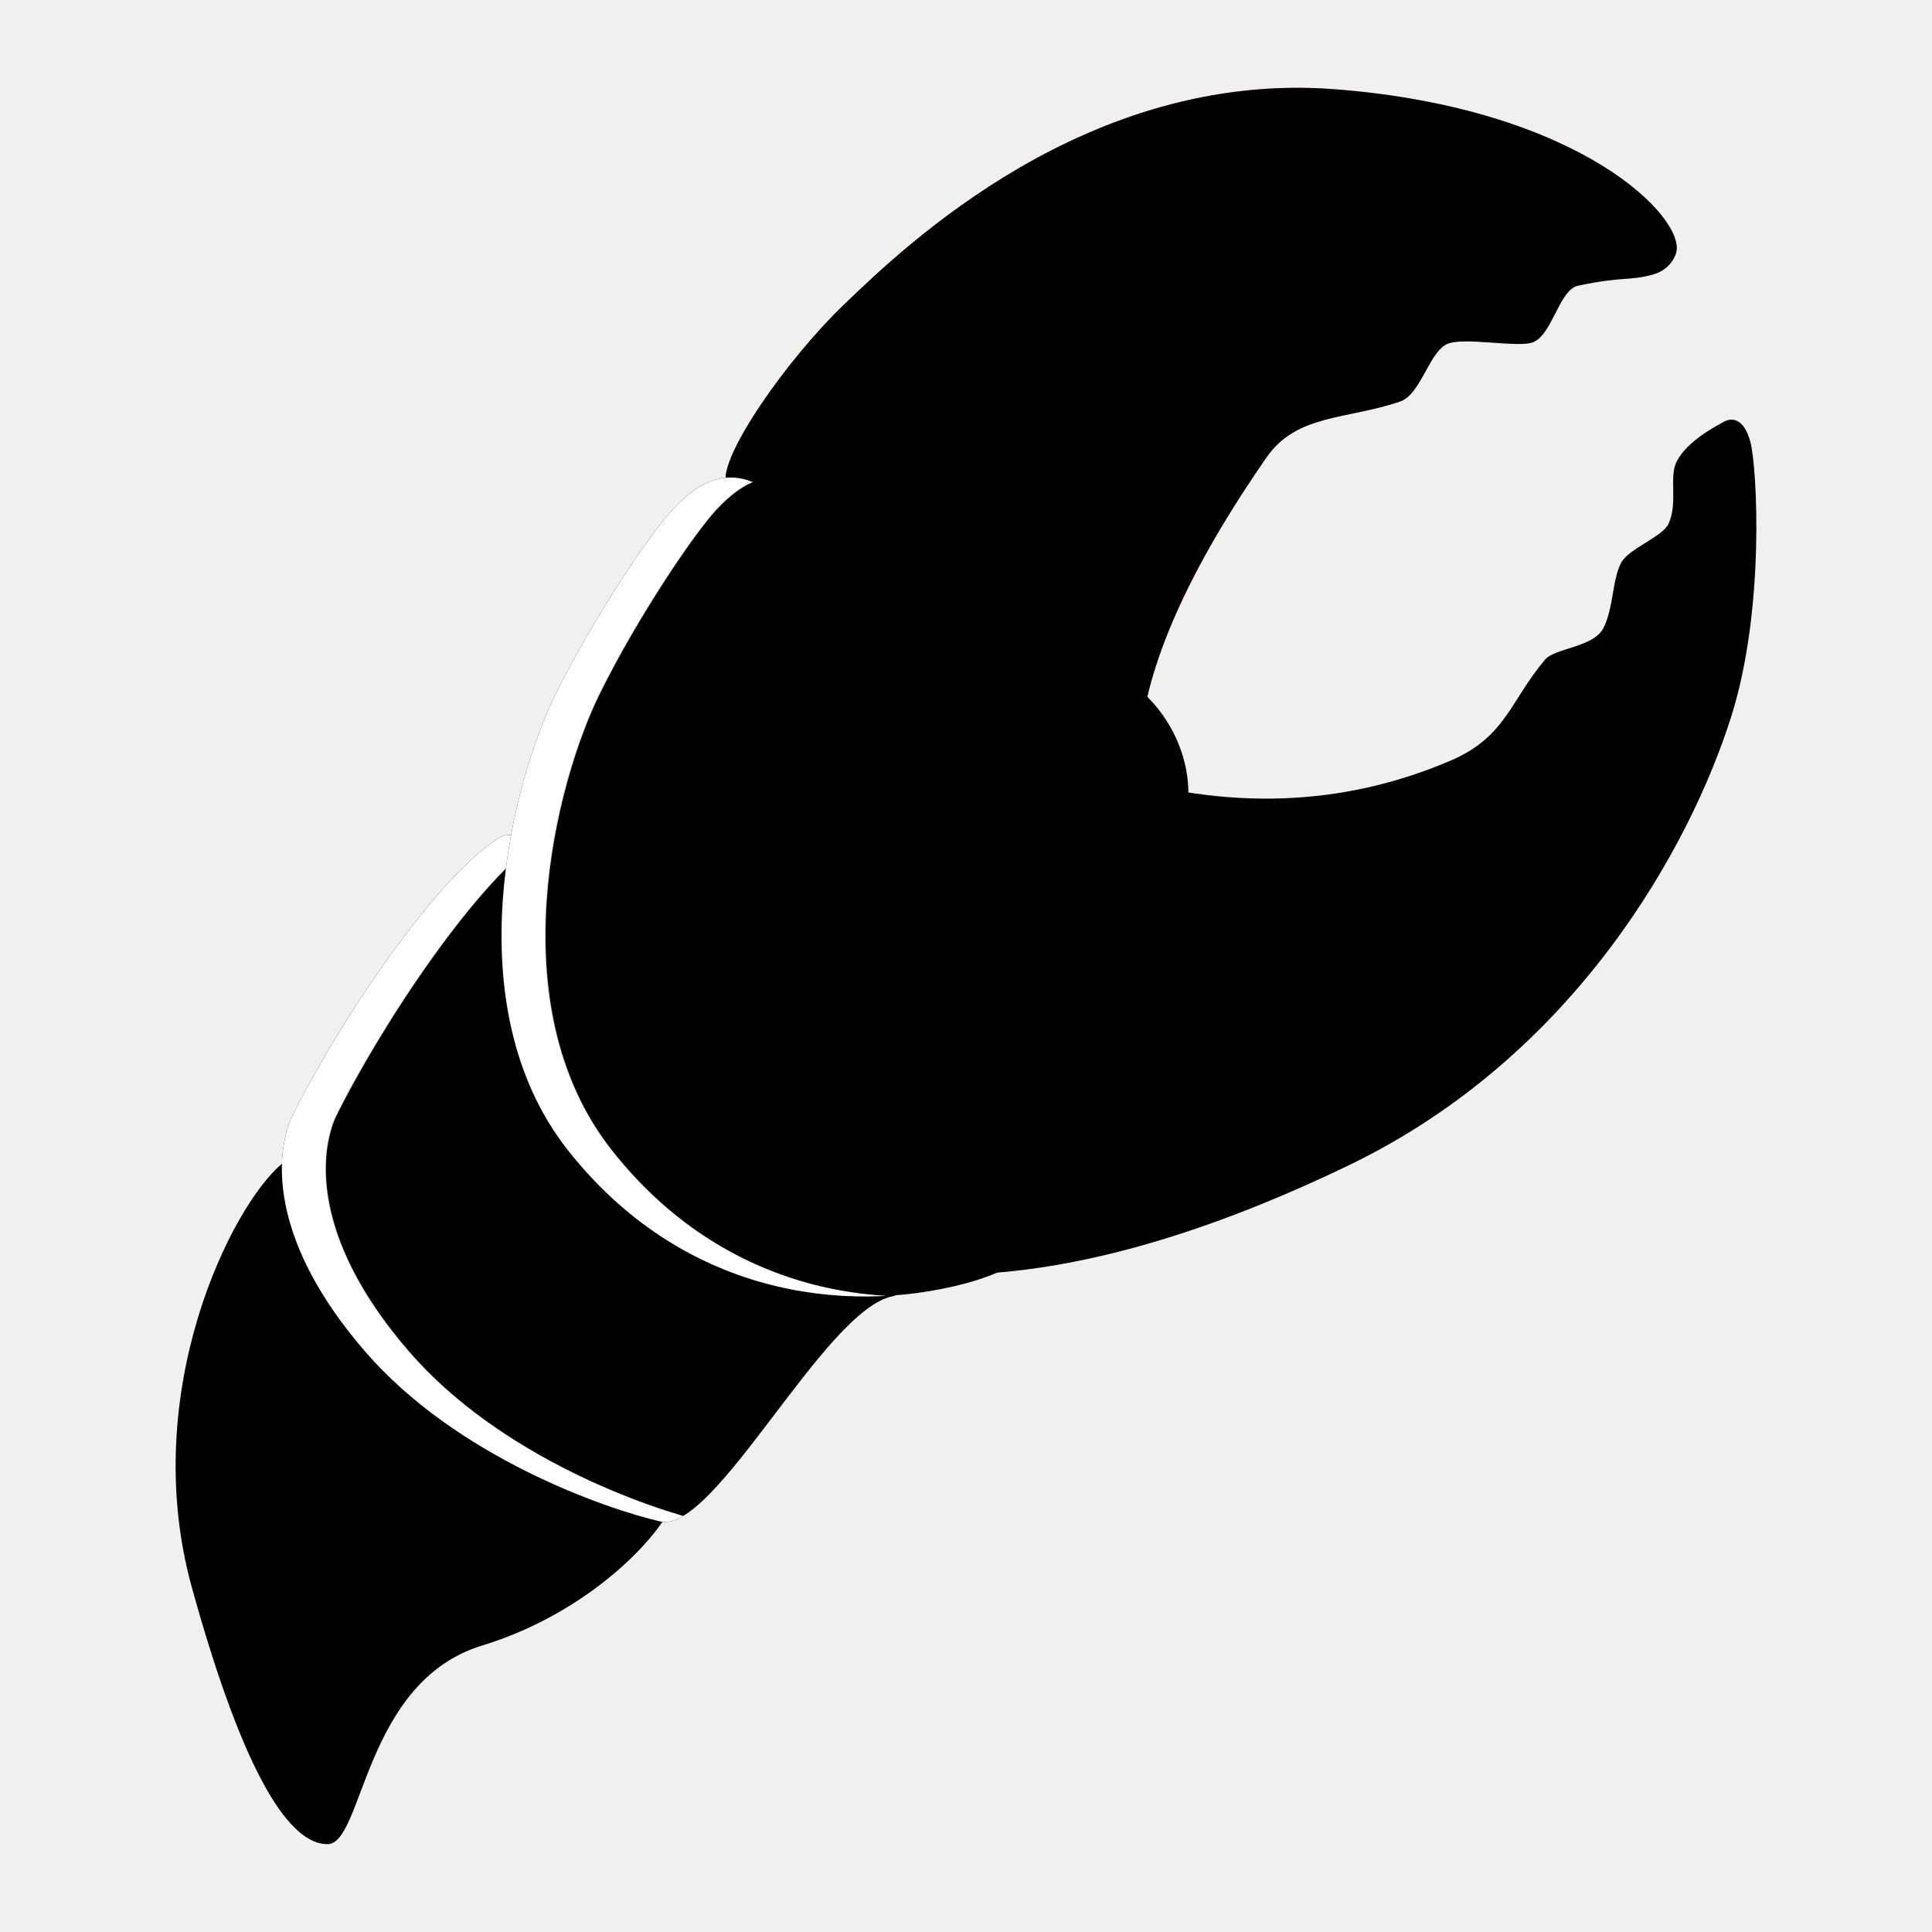
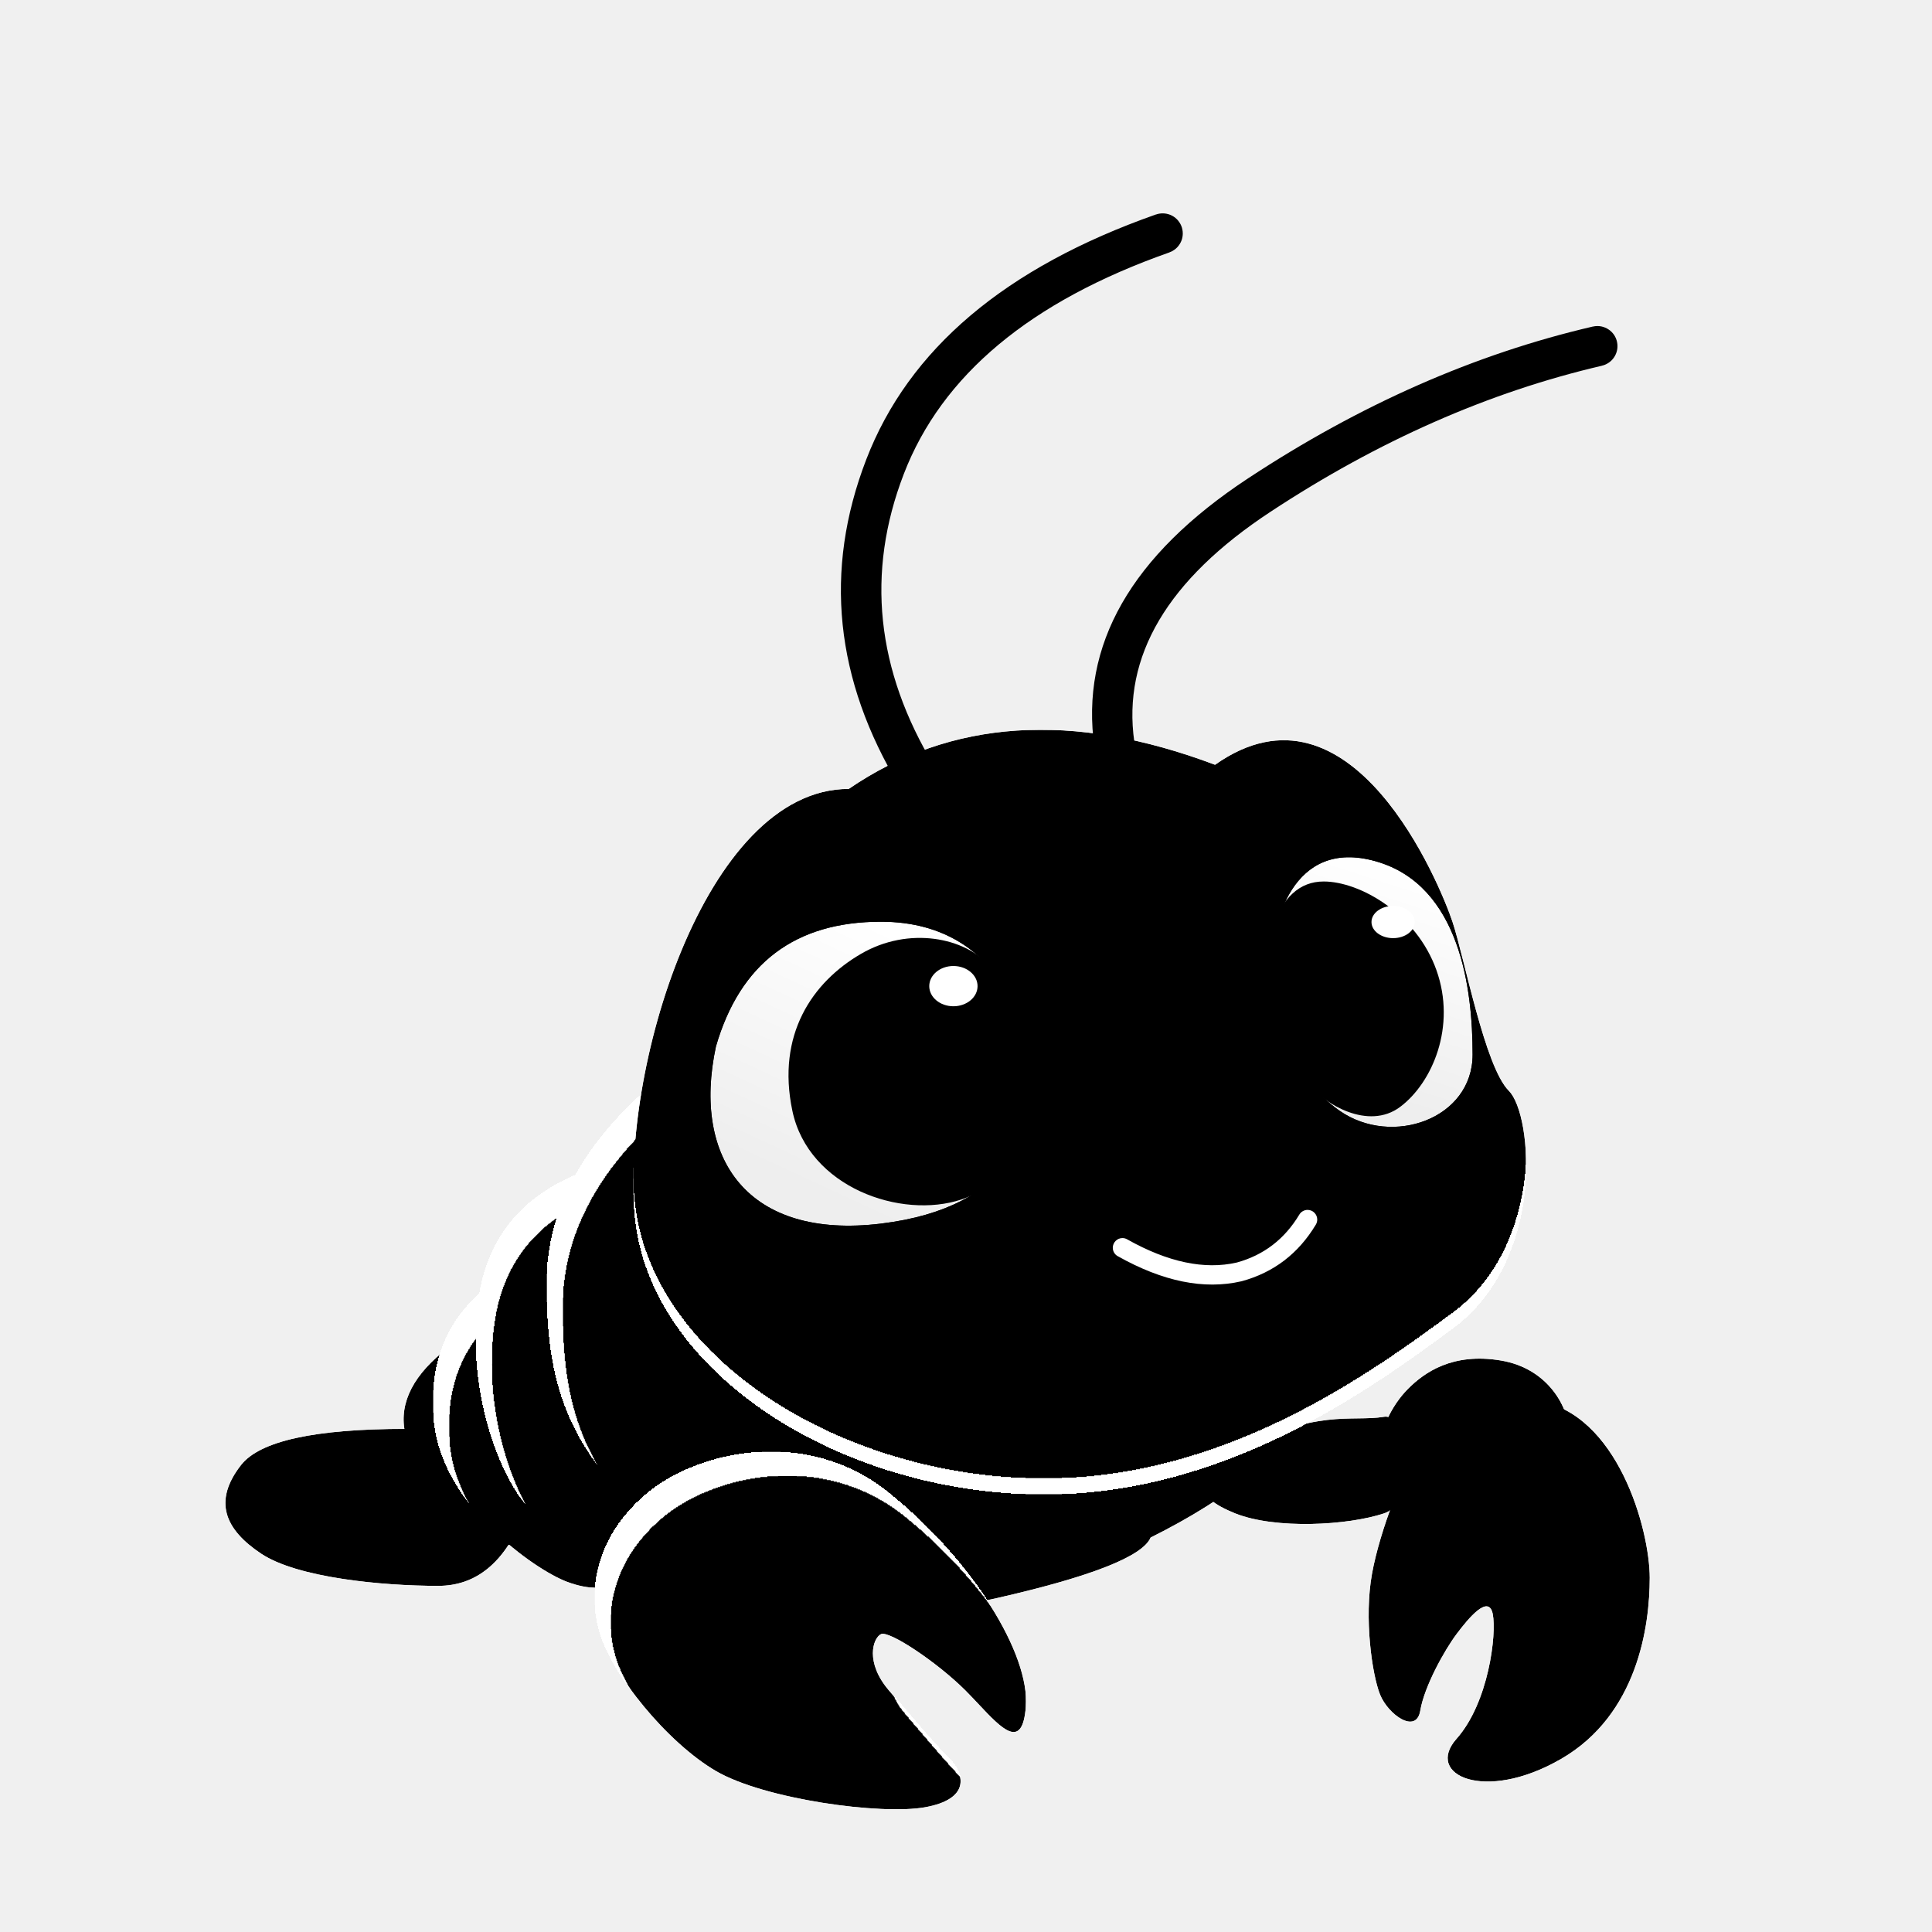
- <svg xmlns="http://www.w3.org/2000/svg" xmlns:xlink="http://www.w3.org/1999/xlink" width="22px" height="22px" viewBox="0 0 22 22" version="1.1">
+ <svg xmlns="http://www.w3.org/2000/svg" fill="none" version="1.1" width="50" height="50" viewBox="0 0 50 50">
  <defs>
-     <linearGradient x1="80.442%" y1="34.076%" x2="37.835%" y2="45.788%" id="linearGradient-1">
-       <stop stop-color="#F1A896" offset="0%" />
-       <stop stop-color="#E14330" offset="100%" />
+     <clipPath id="master_svg0_6_13717">
+       <rect x="-0.521" y="-0.521" width="51.042" height="51.042" rx="0" />
+     </clipPath>
+     <mask id="master_svg1_6_13721" style="mask-type:luminance" maskUnits="userSpaceOnUse" x="5.833" y="36.979" width="7.695" height="4.062">
+       <path d="M6.236,37.917C5.507,38.854,5.82,39.583,6.757,40.208C7.695,40.833,9.882,41.042,11.341,41.042Q12.799,41.042,13.528,39.271L10.507,36.979Q6.966,36.979,6.236,37.917Z" fill="#FFFFFF" fill-opacity="1" />
+     </mask>
+     <mask id="master_svg2_6_13723" style="mask-type:luminance" maskUnits="userSpaceOnUse" x="10.445" y="35" width="3.071" height="5">
+       <path d="M11.445,35Q10.195,36.041,10.508,37.187C10.82,38.333,12.487,40,13.32,40Q13.386,40,13.429,39.969Q13.941,39.606,11.445,35Z" fill="#FFFFFF" fill-opacity="1" />
+     </mask>
+     <filter id="master_svg3_6_13725" filterUnits="objectBoundingBox" color-interpolation-filters="sRGB" x="0" y="0" width="1" height="1">
+       <feFlood flood-opacity="0" result="BackgroundImageFix" />
+       <feBlend mode="normal" in="SourceGraphic" in2="BackgroundImageFix" result="shape" />
+       <feColorMatrix in="SourceAlpha" type="matrix" result="hardAlpha" values="0 0 0 0 0 0 0 0 0 0 0 0 0 0 0 0 0 0 127 0" />
+       <feOffset dy="0.625" dx="0.417" />
+       <feGaussianBlur stdDeviation="0" />
+       <feComposite in2="hardAlpha" operator="arithmetic" k2="-1" k3="1" />
+       <feColorMatrix type="matrix" values="0 0 0 0 1 0 0 0 0 1 0 0 0 0 1 0 0 0 1 0" />
+       <feBlend mode="normal" in2="shape" result="effect1_innerShadow" />
+     </filter>
+     <filter id="master_svg4_6_13725" filterUnits="objectBoundingBox" color-interpolation-filters="sRGB" x="0" y="0" width="1" height="1">
+       <feFlood flood-opacity="0" result="BackgroundImageFix" />
+       <feBlend mode="normal" in="SourceGraphic" in2="BackgroundImageFix" result="shape" />
+       <feColorMatrix in="SourceAlpha" type="matrix" result="hardAlpha" values="0 0 0 0 0 0 0 0 0 0 0 0 0 0 0 0 0 0 127 0" />
+       <feOffset dy="0.625" dx="0.417" />
+       <feGaussianBlur stdDeviation="0" />
+       <feComposite in2="hardAlpha" operator="arithmetic" k2="-1" k3="1" />
+       <feColorMatrix type="matrix" values="0 0 0 0 1 0 0 0 0 1 0 0 0 0 1 0 0 0 1 0" />
+       <feBlend mode="normal" in2="shape" result="effect1_innerShadow" />
+     </filter>
+     <mask id="master_svg5_6_13725" style="mask-type:luminance" maskUnits="userSpaceOnUse" x="11.212" y="33.333" width="4.92" height="7.76">
+       <path d="M12.59,33.333Q11.028,34.583,11.236,36.771C11.445,38.958,13.84,40.625,14.674,40.937Q15.507,41.25,16.132,40.937L13.736,37.917L12.59,33.333Z" fill="#FFFFFF" fill-opacity="1" filter="url(#master_svg4_6_13725)" />
+     </mask>
+     <filter id="master_svg6_6_13727" filterUnits="objectBoundingBox" color-interpolation-filters="sRGB" x="0" y="0" width="1" height="1">
+       <feFlood flood-opacity="0" result="BackgroundImageFix" />
+       <feBlend mode="normal" in="SourceGraphic" in2="BackgroundImageFix" result="shape" />
+       <feColorMatrix in="SourceAlpha" type="matrix" result="hardAlpha" values="0 0 0 0 0 0 0 0 0 0 0 0 0 0 0 0 0 0 127 0" />
+       <feOffset dy="0.625" dx="0.417" />
+       <feGaussianBlur stdDeviation="0" />
+       <feComposite in2="hardAlpha" operator="arithmetic" k2="-1" k3="1" />
+       <feColorMatrix type="matrix" values="0 0 0 0 1 0 0 0 0 1 0 0 0 0 1 0 0 0 1 0" />
+       <feBlend mode="normal" in2="shape" result="effect1_innerShadow" />
+     </filter>
+     <filter id="master_svg7_6_13727" filterUnits="objectBoundingBox" color-interpolation-filters="sRGB" x="0" y="0" width="1" height="1">
+       <feFlood flood-opacity="0" result="BackgroundImageFix" />
+       <feBlend mode="normal" in="SourceGraphic" in2="BackgroundImageFix" result="shape" />
+       <feColorMatrix in="SourceAlpha" type="matrix" result="hardAlpha" values="0 0 0 0 0 0 0 0 0 0 0 0 0 0 0 0 0 0 127 0" />
+       <feOffset dy="0.625" dx="0.417" />
+       <feGaussianBlur stdDeviation="0" />
+       <feComposite in2="hardAlpha" operator="arithmetic" k2="-1" k3="1" />
+       <feColorMatrix type="matrix" values="0 0 0 0 1 0 0 0 0 1 0 0 0 0 1 0 0 0 1 0" />
+       <feBlend mode="normal" in2="shape" result="effect1_innerShadow" />
+     </filter>
+     <mask id="master_svg8_6_13727" style="mask-type:luminance" maskUnits="userSpaceOnUse" x="12.32" y="30.417" width="5.693" height="10.942">
+       <path d="M12.387,33.646C12.075,35.938,12.908,38.125,13.637,38.958C14.367,39.792,15.617,40.729,16.45,41.25Q16.635,41.366,16.814,41.358Q17.445,41.332,18.012,39.792Q14.887,36.979,14.887,35.521L14.887,30.417Q12.7,31.354,12.387,33.646Z" fill="#FFFFFF" fill-opacity="1" filter="url(#master_svg7_6_13727)" />
+     </mask>
+     <mask id="master_svg9_6_13730" style="mask-type:luminance" maskUnits="userSpaceOnUse" x="31.097" y="36.663" width="5.314" height="2.778">
+       <path d="M31.132,38.229Q31.09,38.333,31.099,38.433Q31.132,38.833,31.965,39.166C33.007,39.583,34.882,39.479,35.82,39.166C36.757,38.854,36.445,36.562,35.82,36.666C35.609,36.701,35.39,36.704,35.148,36.707C34.669,36.713,34.097,36.72,33.32,36.979Q32.148,37.369,31.132,38.229Z" fill="#FFFFFF" fill-opacity="1" />
+     </mask>
+     <mask id="master_svga_6_13732" style="mask-type:luminance" maskUnits="userSpaceOnUse" x="35.611" y="35.161" width="5" height="4.006">
+       <path d="M35.611,38.125Q35.611,39.167,36.653,39.167Q40.611,37.709,40.611,37.084C40.611,36.459,40.09,35.417,38.84,35.209C37.59,35,36.861,35.521,36.444,35.938C36.028,36.355,35.611,37.084,35.611,38.125Z" fill="#FFFFFF" fill-opacity="1" />
+     </mask>
+     <mask id="master_svgb_6_13734" style="mask-type:luminance" maskUnits="userSpaceOnUse" x="35.421" y="36.182" width="7.274" height="9.925">
+       <path d="M35.507,40.729C35.299,41.875,35.507,43.333,35.715,43.854C35.924,44.374,36.653,44.895,36.757,44.27C36.861,43.645,37.382,42.708,37.695,42.291C38.007,41.874,38.528,41.249,38.632,41.77C38.736,42.291,38.528,44.062,37.695,45C36.861,45.937,38.424,46.666,40.403,45.52C42.382,44.374,42.695,42.083,42.695,40.833C42.695,39.583,41.861,36.562,39.778,36.249C37.725,35.942,37.189,36.746,36.776,37.368C36.769,37.377,36.763,37.386,36.757,37.395C36.34,38.02,35.715,39.583,35.507,40.729Z" fill="#FFFFFF" fill-opacity="1" />
+     </mask>
+     <filter id="master_svgc_6_13736" filterUnits="objectBoundingBox" color-interpolation-filters="sRGB" x="0" y="0" width="1" height="1">
+       <feFlood flood-opacity="0" result="BackgroundImageFix" />
+       <feBlend mode="normal" in="SourceGraphic" in2="BackgroundImageFix" result="shape" />
+       <feColorMatrix in="SourceAlpha" type="matrix" result="hardAlpha" values="0 0 0 0 0 0 0 0 0 0 0 0 0 0 0 0 0 0 127 0" />
+       <feOffset dy="0.625" dx="0.417" />
+       <feGaussianBlur stdDeviation="0" />
+       <feComposite in2="hardAlpha" operator="arithmetic" k2="-1" k3="1" />
+       <feColorMatrix type="matrix" values="0 0 0 0 1 0 0 0 0 1 0 0 0 0 1 0 0 0 1 0" />
+       <feBlend mode="normal" in2="shape" result="effect1_innerShadow" />
+     </filter>
+     <filter id="master_svgd_6_13736" filterUnits="objectBoundingBox" color-interpolation-filters="sRGB" x="0" y="0" width="1" height="1">
+       <feFlood flood-opacity="0" result="BackgroundImageFix" />
+       <feBlend mode="normal" in="SourceGraphic" in2="BackgroundImageFix" result="shape" />
+       <feColorMatrix in="SourceAlpha" type="matrix" result="hardAlpha" values="0 0 0 0 0 0 0 0 0 0 0 0 0 0 0 0 0 0 127 0" />
+       <feOffset dy="0.625" dx="0.417" />
+       <feGaussianBlur stdDeviation="0" />
+       <feComposite in2="hardAlpha" operator="arithmetic" k2="-1" k3="1" />
+       <feColorMatrix type="matrix" values="0 0 0 0 1 0 0 0 0 1 0 0 0 0 1 0 0 0 1 0" />
+       <feBlend mode="normal" in2="shape" result="effect1_innerShadow" />
+     </filter>
+     <mask id="master_svge_6_13736" style="mask-type:luminance" maskUnits="userSpaceOnUse" x="14.153" y="27.917" width="19.735" height="13.743">
+       <path d="M14.153,33.229C14.153,36.146,14.882,37.5,16.757,39.375C18.632,41.25,22.174,42.187,25.82,41.354Q29.466,40.521,29.778,39.792Q32.903,38.229,33.841,36.458Q33.862,36.417,33.874,36.374Q34.368,34.531,17.07,27.917Q14.153,30.312,14.153,33.229Z" fill="#FFFFFF" fill-opacity="1" filter="url(#master_svgd_6_13736)" />
+     </mask>
+     <mask id="master_svgf_6_13739" style="mask-type:luminance" maskUnits="userSpaceOnUse" x="15.178" y="36.25" width="6.058" height="3.99">
+       <path d="M15.299,38.229C14.987,38.958,15.299,39.896,16.028,40.208Q16.757,40.521,21.237,37.708Q20.403,36.25,18.32,36.25C16.237,36.25,15.612,37.5,15.299,38.229Z" fill="#FFFFFF" fill-opacity="1" />
+     </mask>
+     <filter id="master_svgg_6_13741" filterUnits="objectBoundingBox" color-interpolation-filters="sRGB" x="0" y="0" width="1" height="1">
+       <feFlood flood-opacity="0" result="BackgroundImageFix" />
+       <feBlend mode="normal" in="SourceGraphic" in2="BackgroundImageFix" result="shape" />
+       <feColorMatrix in="SourceAlpha" type="matrix" result="hardAlpha" values="0 0 0 0 0 0 0 0 0 0 0 0 0 0 0 0 0 0 127 0" />
+       <feOffset dy="0.625" dx="0.417" />
+       <feGaussianBlur stdDeviation="0" />
+       <feComposite in2="hardAlpha" operator="arithmetic" k2="-1" k3="1" />
+       <feColorMatrix type="matrix" values="0 0 0 0 1 0 0 0 0 1 0 0 0 0 1 0 0 0 1 0" />
+       <feBlend mode="normal" in2="shape" result="effect1_innerShadow" />
+     </filter>
+     <filter id="master_svgh_6_13741" filterUnits="objectBoundingBox" color-interpolation-filters="sRGB" x="0" y="0" width="1" height="1">
+       <feFlood flood-opacity="0" result="BackgroundImageFix" />
+       <feBlend mode="normal" in="SourceGraphic" in2="BackgroundImageFix" result="shape" />
+       <feColorMatrix in="SourceAlpha" type="matrix" result="hardAlpha" values="0 0 0 0 0 0 0 0 0 0 0 0 0 0 0 0 0 0 127 0" />
+       <feOffset dy="0.625" dx="0.417" />
+       <feGaussianBlur stdDeviation="0" />
+       <feComposite in2="hardAlpha" operator="arithmetic" k2="-1" k3="1" />
+       <feColorMatrix type="matrix" values="0 0 0 0 1 0 0 0 0 1 0 0 0 0 1 0 0 0 1 0" />
+       <feBlend mode="normal" in2="shape" result="effect1_innerShadow" />
+     </filter>
+     <mask id="master_svgi_6_13741" style="mask-type:luminance" maskUnits="userSpaceOnUse" x="15.394" y="37.574" width="11.16" height="9.25">
+       <path d="M16.757,38.646C15.507,39.688,15.195,41.042,15.507,42.188C15.82,43.334,17.278,45.104,18.528,45.834C19.778,46.563,22.799,46.979,23.945,46.771C25.091,46.563,24.986,45.938,24.57,45.521C24.153,45.104,23.632,44.479,23.007,43.75C22.382,43.021,22.591,42.396,22.799,42.292C23.007,42.188,24.257,43.021,24.986,43.75C25.098,43.862,25.209,43.981,25.319,44.097C25.924,44.742,26.461,45.314,26.549,44.167C26.653,42.813,25.195,40.417,23.007,38.646C20.82,36.875,18.007,37.604,16.757,38.646Z" fill="#FFFFFF" fill-opacity="1" filter="url(#master_svgh_6_13741)" />
+     </mask>
+     <filter id="master_svgj_6_13746" filterUnits="objectBoundingBox" color-interpolation-filters="sRGB" x="0" y="0" width="1" height="1">
+       <feFlood flood-opacity="0" result="BackgroundImageFix" />
+       <feBlend mode="normal" in="SourceGraphic" in2="BackgroundImageFix" result="shape" />
+       <feColorMatrix in="SourceAlpha" type="matrix" result="hardAlpha" values="0 0 0 0 0 0 0 0 0 0 0 0 0 0 0 0 0 0 127 0" />
+       <feOffset dy="-0.417" dx="0" />
+       <feGaussianBlur stdDeviation="0" />
+       <feComposite in2="hardAlpha" operator="arithmetic" k2="-1" k3="1" />
+       <feColorMatrix type="matrix" values="0 0 0 0 1 0 0 0 0 1 0 0 0 0 1 0 0 0 1 0" />
+       <feBlend mode="normal" in2="shape" result="effect1_innerShadow" />
+     </filter>
+     <filter id="master_svgk_6_13746" filterUnits="objectBoundingBox" color-interpolation-filters="sRGB" x="0" y="0" width="1" height="1">
+       <feFlood flood-opacity="0" result="BackgroundImageFix" />
+       <feBlend mode="normal" in="SourceGraphic" in2="BackgroundImageFix" result="shape" />
+       <feColorMatrix in="SourceAlpha" type="matrix" result="hardAlpha" values="0 0 0 0 0 0 0 0 0 0 0 0 0 0 0 0 0 0 127 0" />
+       <feOffset dy="-0.417" dx="0" />
+       <feGaussianBlur stdDeviation="0" />
+       <feComposite in2="hardAlpha" operator="arithmetic" k2="-1" k3="1" />
+       <feColorMatrix type="matrix" values="0 0 0 0 1 0 0 0 0 1 0 0 0 0 1 0 0 0 1 0" />
+       <feBlend mode="normal" in2="shape" result="effect1_innerShadow" />
+     </filter>
+     <mask id="master_svgl_6_13746" style="mask-type:luminance" maskUnits="userSpaceOnUse" x="16.394" y="18.886" width="23.101" height="19.784">
+       <path d="M21.965,20.417C18.215,20.417,16.028,27.813,16.445,31.563C16.861,35.313,21.236,38.334,26.236,38.646C31.236,38.959,35.195,36.146,37.59,34.375C39.986,32.605,39.674,28.855,39.049,28.23C38.424,27.605,37.903,24.792,37.59,23.855C37.278,22.917,34.986,17.292,31.445,19.792Q25.924,17.709,21.965,20.417Z" fill="#FFFFFF" fill-opacity="1" filter="url(#master_svgk_6_13746)" />
+     </mask>
+     <linearGradient x1="0.5" y1="0" x2="0.114" y2="0.784" id="master_svgm_6_9446">
+       <stop offset="0%" stop-color="#FFFFFF" stop-opacity="1" />
+       <stop offset="100%" stop-color="#EEEEEE" stop-opacity="1" />
    </linearGradient>
-     <linearGradient x1="50%" y1="11.682%" x2="24.845%" y2="65.381%" id="linearGradient-2">
-       <stop stop-color="#FFC4C4" stop-opacity="0" offset="0%" />
-       <stop stop-color="#D43423" stop-opacity="0.333" offset="61.085%" />
-       <stop stop-color="#B43530" stop-opacity="0.698" offset="100%" />
+     <mask id="master_svgn_6_13749" style="mask-type:luminance" maskUnits="userSpaceOnUse" x="18.387" y="23.854" width="8.414" height="7.866">
+       <path d="M18.528,27.084C17.903,30,19.361,32.084,22.799,31.667C26.236,31.25,26.757,29.167,26.757,28.125C26.757,27.084,26.132,23.854,22.799,23.854Q19.465,23.854,18.528,27.084Z" fill="#FFFFFF" fill-opacity="1" />
+     </mask>
+     <linearGradient x1="0.5" y1="0" x2="0.297" y2="0.838" id="master_svgo_6_9446">
+       <stop offset="0%" stop-color="#FFFFFF" stop-opacity="1" />
+       <stop offset="100%" stop-color="#EEEEEE" stop-opacity="1" />
    </linearGradient>
-     <path d="M10.824,1.881 C10.942,1.494 9.753,0.232 6.934,0.016 C4.115,-0.2 2.038,1.808 1.36,2.458 C0.682,3.107 -0.079,4.215 0.007,4.503 C0.064,4.695 0.787,5.388 2.176,6.584 L3.544,6.584 L4.717,7.461 C4.787,6.578 5.268,5.493 6.16,4.208 C6.503,3.713 7.071,3.779 7.678,3.573 C7.929,3.488 8.013,2.975 8.243,2.907 C8.446,2.848 8.958,2.947 9.161,2.907 C9.41,2.859 9.48,2.302 9.708,2.253 C10.231,2.142 10.287,2.203 10.566,2.124 C10.739,2.074 10.805,1.944 10.824,1.881 Z" id="path-3" />
-     <path d="M3.694,8.534 C2.964,8.979 1.84,10.667 1.313,11.739 C1.113,12.232 1.113,13.182 2.156,14.388 C3.199,15.595 4.896,16.181 5.518,16.325 C6.14,16.47 7.387,13.915 8.164,13.761 C8.941,13.607 4.423,8.088 3.694,8.534 Z" id="path-4" />
-     <filter x="-3.5%" y="-3.2%" width="107.1%" height="106.4%" filterUnits="objectBoundingBox" id="filter-5">
-       <feOffset dx="0.5" dy="0" in="SourceAlpha" result="shadowOffsetInner1" />
-       <feComposite in="shadowOffsetInner1" in2="SourceAlpha" operator="arithmetic" k2="-1" k3="1" result="shadowInnerInner1" />
-       <feColorMatrix values="0 0 0 0 1   0 0 0 0 1   0 0 0 0 1  0 0 0 1 0" type="matrix" in="shadowInnerInner1" />
-     </filter>
-     <path d="M6.707,4.56 C7.14,4.832 7.454,5.54 8.047,5.9 C8.639,6.259 9.545,6.354 10.176,6.472 C11.166,6.658 11.678,7.586 11.497,8.35 C11.285,9.243 10.989,9.843 11.076,10.854 C11.285,11.825 10.387,13.243 9,13.613 C7.613,13.983 5.759,13.74 4.464,12.094 C3.17,10.447 3.831,7.906 4.332,6.894 C4.755,6.038 5.408,5.066 5.67,4.791 C5.931,4.515 6.274,4.288 6.707,4.56 Z" id="path-6" />
-     <filter x="-3.2%" y="-2.7%" width="106.4%" height="105.4%" filterUnits="objectBoundingBox" id="filter-7">
-       <feOffset dx="0.5" dy="0" in="SourceAlpha" result="shadowOffsetInner1" />
-       <feComposite in="shadowOffsetInner1" in2="SourceAlpha" operator="arithmetic" k2="-1" k3="1" result="shadowInnerInner1" />
-       <feColorMatrix values="0 0 0 0 1   0 0 0 0 1   0 0 0 0 1  0 0 0 1 0" type="matrix" in="shadowInnerInner1" />
-     </filter>
+     <mask id="master_svgp_6_13753" style="mask-type:luminance" maskUnits="userSpaceOnUse" x="32.873" y="22.185" width="5.238" height="6.978">
+       <path d="M32.903,25C32.903,26.042,33.32,27.812,34.674,28.75C36.028,29.687,38.111,28.958,38.111,27.292C38.111,25.625,37.799,22.917,35.611,22.292C33.424,21.667,32.903,23.958,32.903,25Z" fill="#FFFFFF" fill-opacity="1" />
+     </mask>
  </defs>
-   <g id="虾钳-黑" stroke="none" stroke-width="1" fill="none" fill-rule="evenodd">
-     <g id="编组-2备份-2" transform="translate(2, 1)">
-       <g id="路径-22" transform="translate(6.262, 0)" fill-rule="nonzero">
-         <g id="左钳">
-           <use fill="url(#linearGradient-1)" xlink:href="#path-3" />
-           <use fill="url(#linearGradient-2)" xlink:href="#path-3" />
-           <use fill="#000000" xlink:href="#path-3" />
-         </g>
-       </g>
-       <path d="M17.623,3.806 C17.539,3.854 17.216,4.019 17.094,4.252 C17.001,4.43 17.109,4.718 17.002,4.96 C16.933,5.116 16.548,5.243 16.46,5.409 C16.359,5.599 16.374,5.92 16.261,6.147 C16.149,6.375 15.708,6.375 15.592,6.513 C15.196,6.984 15.146,7.392 14.519,7.661 C13.285,8.189 11.966,8.234 10.561,7.797 L10.056,9.957 L10.561,11.109 L8.796,13.514 C10.103,13.518 11.621,13.105 13.351,12.273 C15.946,11.026 17.252,8.624 17.715,7.156 C18.102,5.93 18.007,4.312 17.932,4.032 C17.856,3.753 17.714,3.753 17.623,3.806 Z" id="右钳" fill="#000000" fill-rule="nonzero" />
-       <path d="M1.21,12.253 C0.645,12.72 -0.431,14.846 0.184,17.074 C0.8,19.301 1.32,20 1.729,20 C2.139,20 2.138,18.151 3.49,17.738 C4.842,17.325 5.686,16.303 5.686,16.006 C5.686,15.708 1.774,11.786 1.21,12.253 Z" id="3节" fill="#000000" />
-       <g id="2节">
-         <use fill="#000000" fill-rule="evenodd" xlink:href="#path-4" />
-         <use fill="black" fill-opacity="1" filter="url(#filter-5)" xlink:href="#path-4" />
-       </g>
-       <g id="1节">
-         <use fill="#000000" fill-rule="evenodd" xlink:href="#path-6" />
-         <use fill="black" fill-opacity="1" filter="url(#filter-7)" xlink:href="#path-6" />
-       </g>
+   <g clip-path="url(#master_svg0_6_13717)">
+     <g mask="url(#master_svg1_6_13721)">
+       <path d="M6.236,37.917C5.507,38.854,5.82,39.583,6.757,40.208C7.695,40.833,9.882,41.042,11.341,41.042Q12.799,41.042,13.528,39.271L10.507,36.979Q6.966,36.979,6.236,37.917Z" fill="#000000" fill-opacity="1" />
+     </g>
+     <g mask="url(#master_svg2_6_13723)">
+       <path d="M11.445,35Q10.195,36.041,10.508,37.187C10.82,38.333,12.487,40,13.32,40Q13.386,40,13.429,39.969Q13.941,39.606,11.445,35Z" fill="#000000" fill-opacity="1" />
+     </g>
+     <g mask="url(#master_svg5_6_13725)">
+       <path d="M12.59,33.333Q11.028,34.583,11.236,36.771C11.445,38.958,13.84,40.625,14.674,40.937Q15.507,41.25,16.132,40.937L13.736,37.917L12.59,33.333Z" fill="#000000" fill-opacity="1" filter="url(#master_svg3_6_13725)" />
+     </g>
+     <g mask="url(#master_svg8_6_13727)">
+       <path d="M12.387,33.646C12.075,35.938,12.908,38.125,13.637,38.958C14.367,39.792,15.617,40.729,16.45,41.25Q16.635,41.366,16.814,41.358Q17.445,41.332,18.012,39.792Q14.887,36.979,14.887,35.521L14.887,30.417Q12.7,31.354,12.387,33.646Z" fill="#000000" fill-opacity="1" filter="url(#master_svg6_6_13727)" />
+     </g>
+     <g mask="url(#master_svg9_6_13730)">
+       <path d="M31.132,38.229Q31.09,38.333,31.099,38.433Q31.132,38.833,31.965,39.166C33.007,39.583,34.882,39.479,35.82,39.166C36.757,38.854,36.445,36.562,35.82,36.666C35.609,36.701,35.39,36.704,35.148,36.707C34.669,36.713,34.097,36.72,33.32,36.979Q32.148,37.369,31.132,38.229Z" fill="#000000" fill-opacity="1" />
+     </g>
+     <g mask="url(#master_svga_6_13732)">
+       <path d="M35.611,38.125Q35.611,39.167,36.653,39.167Q40.611,37.709,40.611,37.084C40.611,36.459,40.09,35.417,38.84,35.209C37.59,35,36.861,35.521,36.444,35.938C36.028,36.355,35.611,37.084,35.611,38.125Z" fill="#000000" fill-opacity="1" />
+     </g>
+     <g mask="url(#master_svgb_6_13734)">
+       <path d="M35.507,40.729C35.299,41.875,35.507,43.333,35.715,43.854C35.924,44.374,36.653,44.895,36.757,44.27C36.861,43.645,37.382,42.708,37.695,42.291C38.007,41.874,38.528,41.249,38.632,41.77C38.736,42.291,38.528,44.062,37.695,45C36.861,45.937,38.424,46.666,40.403,45.52C42.382,44.374,42.695,42.083,42.695,40.833C42.695,39.583,41.861,36.562,39.778,36.249C37.725,35.942,37.189,36.746,36.776,37.368C36.769,37.377,36.763,37.386,36.757,37.395C36.34,38.02,35.715,39.583,35.507,40.729Z" fill="#000000" fill-opacity="1" />
+     </g>
+     <g mask="url(#master_svge_6_13736)">
+       <path d="M14.153,33.229C14.153,36.146,14.882,37.5,16.757,39.375C18.632,41.25,22.174,42.187,25.82,41.354Q29.466,40.521,29.778,39.792Q32.903,38.229,33.841,36.458Q33.862,36.417,33.874,36.374Q34.368,34.531,17.07,27.917Q14.153,30.312,14.153,33.229Z" fill="#000000" fill-opacity="1" filter="url(#master_svgc_6_13736)" />
+     </g>
+     <g mask="url(#master_svgf_6_13739)">
+       <path d="M15.299,38.229C14.987,38.958,15.299,39.896,16.028,40.208Q16.757,40.521,21.237,37.708Q20.403,36.25,18.32,36.25C16.237,36.25,15.612,37.5,15.299,38.229Z" fill="#000000" fill-opacity="1" />
+     </g>
+     <g mask="url(#master_svgi_6_13741)">
+       <path d="M16.757,38.646C15.507,39.688,15.195,41.042,15.507,42.188C15.82,43.334,17.278,45.104,18.528,45.834C19.778,46.563,22.799,46.979,23.945,46.771C25.091,46.563,24.986,45.938,24.57,45.521C24.153,45.104,23.632,44.479,23.007,43.75C22.382,43.021,22.591,42.396,22.799,42.292C23.007,42.188,24.257,43.021,24.986,43.75C25.098,43.862,25.209,43.981,25.319,44.097C25.924,44.742,26.461,45.314,26.549,44.167C26.653,42.813,25.195,40.417,23.007,38.646C20.82,36.875,18.007,37.604,16.757,38.646Z" fill="#000000" fill-opacity="1" filter="url(#master_svgg_6_13741)" />
+     </g>
+     <path d="M30.263,6.532Q30.339,6.505,30.403,6.457Q30.468,6.408,30.514,6.342Q30.561,6.276,30.586,6.199Q30.61,6.122,30.61,6.042Q30.61,5.99,30.6,5.94Q30.59,5.89,30.571,5.843Q30.551,5.795,30.522,5.753Q30.494,5.71,30.458,5.674Q30.422,5.638,30.379,5.609Q30.336,5.581,30.289,5.561Q30.242,5.542,30.192,5.532Q30.141,5.522,30.09,5.522Q30.001,5.522,29.918,5.551L29.917,5.55Q24.065,7.609,22.417,11.896Q20.762,16.197,23.291,20.374L23.291,20.373Q23.326,20.431,23.374,20.477Q23.422,20.524,23.481,20.557Q23.539,20.59,23.604,20.607Q23.669,20.624,23.736,20.624Q23.787,20.624,23.838,20.614Q23.888,20.604,23.935,20.584Q23.982,20.565,24.025,20.536Q24.068,20.508,24.104,20.472Q24.14,20.435,24.168,20.393Q24.197,20.35,24.216,20.303Q24.236,20.256,24.246,20.205Q24.256,20.155,24.256,20.104Q24.256,19.959,24.181,19.835L24.182,19.834Q21.918,16.094,23.389,12.27Q24.865,8.432,30.263,6.533L30.263,6.532Z" fill-rule="evenodd" fill="#000000" fill-opacity="1" />
+     <path d="M41.458,9.464Q41.544,9.444,41.618,9.397Q41.693,9.35,41.747,9.281Q41.802,9.212,41.831,9.129Q41.86,9.046,41.86,8.958Q41.86,8.907,41.85,8.857Q41.84,8.806,41.821,8.759Q41.801,8.712,41.773,8.669Q41.744,8.627,41.708,8.59Q41.672,8.554,41.629,8.526Q41.587,8.497,41.539,8.478Q41.492,8.458,41.442,8.448Q41.391,8.438,41.34,8.438Q41.281,8.438,41.222,8.452L41.222,8.451Q36.652,9.513,32.304,12.377Q27.757,15.371,28.325,19.344L28.326,19.344Q28.332,19.39,28.347,19.434Q28.361,19.478,28.384,19.519Q28.406,19.56,28.435,19.596Q28.464,19.633,28.5,19.663Q28.535,19.694,28.575,19.718Q28.615,19.741,28.658,19.758Q28.702,19.774,28.748,19.782Q28.794,19.79,28.84,19.79Q28.891,19.79,28.942,19.78Q28.992,19.77,29.039,19.751Q29.087,19.731,29.129,19.703Q29.172,19.674,29.208,19.638Q29.244,19.602,29.273,19.559Q29.301,19.517,29.321,19.469Q29.34,19.422,29.35,19.372Q29.36,19.322,29.36,19.271Q29.36,19.234,29.355,19.197L29.356,19.197Q28.882,15.878,32.877,13.247Q37.07,10.486,41.458,9.465L41.458,9.464Z" fill-rule="evenodd" fill="#000000" fill-opacity="1" />
+     <g mask="url(#master_svgl_6_13746)">
+       <path d="M21.965,20.417C18.215,20.417,16.028,27.813,16.445,31.563C16.861,35.313,21.236,38.334,26.236,38.646C31.236,38.959,35.195,36.146,37.59,34.375C39.986,32.605,39.674,28.855,39.049,28.23C38.424,27.605,37.903,24.792,37.59,23.855C37.278,22.917,34.986,17.292,31.445,19.792Q25.924,17.709,21.965,20.417Z" fill="#000000" fill-opacity="1" filter="url(#master_svgj_6_13746)" />
+       <path d="M34.055,31.691Q34.09,31.631,34.09,31.562Q34.09,31.513,34.071,31.467Q34.052,31.421,34.017,31.386Q33.982,31.35,33.936,31.331Q33.89,31.312,33.84,31.312Q33.775,31.312,33.717,31.345Q33.66,31.377,33.626,31.434L33.626,31.434Q33.054,32.387,32.009,32.674Q30.751,32.962,29.171,32.074L29.171,32.074Q29.114,32.041,29.049,32.041Q28.999,32.041,28.953,32.06Q28.907,32.08,28.872,32.115Q28.837,32.15,28.818,32.196Q28.799,32.242,28.799,32.291Q28.799,32.359,28.833,32.418Q28.867,32.476,28.926,32.509L28.926,32.509Q30.677,33.494,32.126,33.16L32.131,33.159L32.135,33.158Q33.378,32.819,34.055,31.691L34.055,31.691Z" fill-rule="evenodd" fill="#FFFFFF" fill-opacity="1" />
+     </g>
+     <g mask="url(#master_svgn_6_13749)">
+       <path d="M18.528,27.084C17.903,30,19.361,32.084,22.799,31.667C26.236,31.25,26.757,29.167,26.757,28.125C26.757,27.084,26.132,23.854,22.799,23.854Q19.465,23.854,18.528,27.084Z" fill="url(#master_svgm_6_9446)" fill-opacity="1" />
+       <path d="M22.278,24.688C21.028,25.417,20.09,26.771,20.507,28.75C20.924,30.729,23.32,31.563,24.882,31.042C26.445,30.521,26.965,28.854,26.757,27.5C26.549,26.146,26.236,25.729,25.611,25C24.986,24.271,23.528,23.959,22.278,24.688Z" fill="#000000" fill-opacity="1" />
+       <ellipse cx="24.674" cy="25.521" rx="0.625" ry="0.521" fill="#FFFFFF" fill-opacity="1" />
+     </g>
+     <g mask="url(#master_svgp_6_13753)">
+       <path d="M32.903,25C32.903,26.042,33.32,27.812,34.674,28.75C36.028,29.687,38.111,28.958,38.111,27.292C38.111,25.625,37.799,22.917,35.611,22.292C33.424,21.667,32.903,23.958,32.903,25Z" fill="url(#master_svgo_6_9446)" fill-opacity="1" />
+       <path d="M32.903,24.063C32.722,26.78,33.407,27.529,33.794,27.952C33.852,28.015,33.904,28.071,33.945,28.125C34.257,28.542,35.403,29.271,36.236,28.646C37.07,28.021,37.695,26.563,37.174,25.105C36.653,23.646,35.195,22.813,34.257,22.813Q33.32,22.813,32.903,24.063Z" fill="#000000" fill-opacity="1" />
+       <ellipse cx="36.054" cy="23.862" rx="0.56" ry="0.417" fill="#FFFFFF" fill-opacity="1" />
    </g>
  </g>
</svg>
